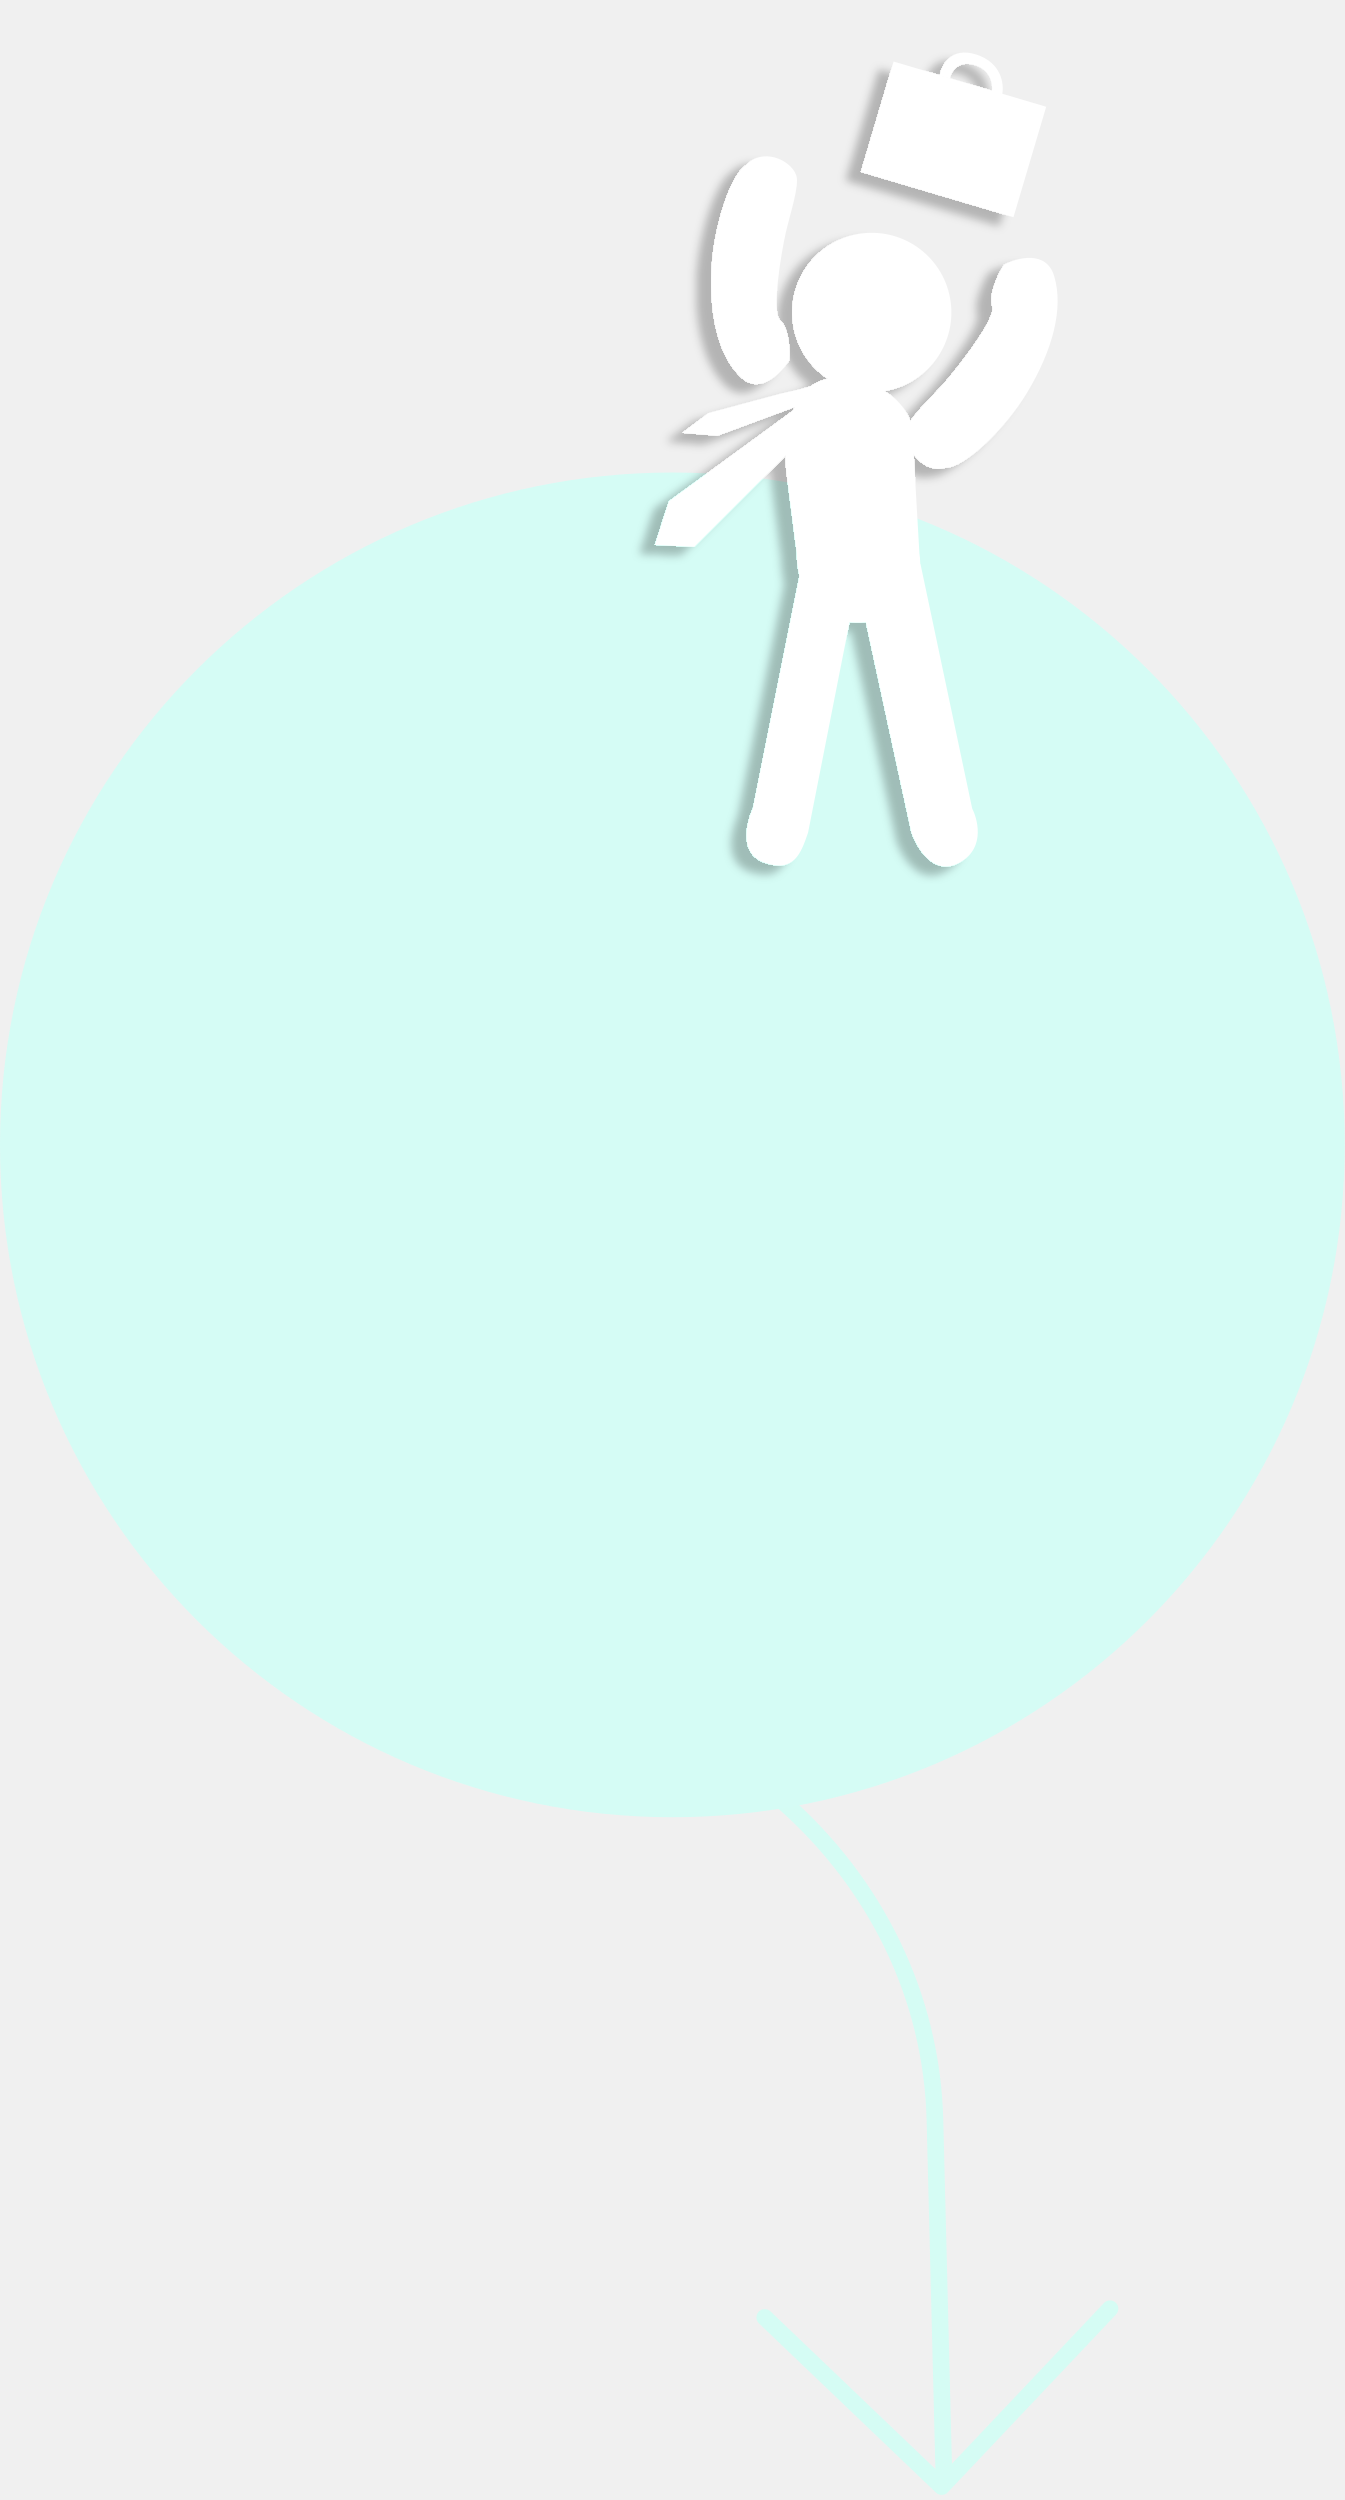
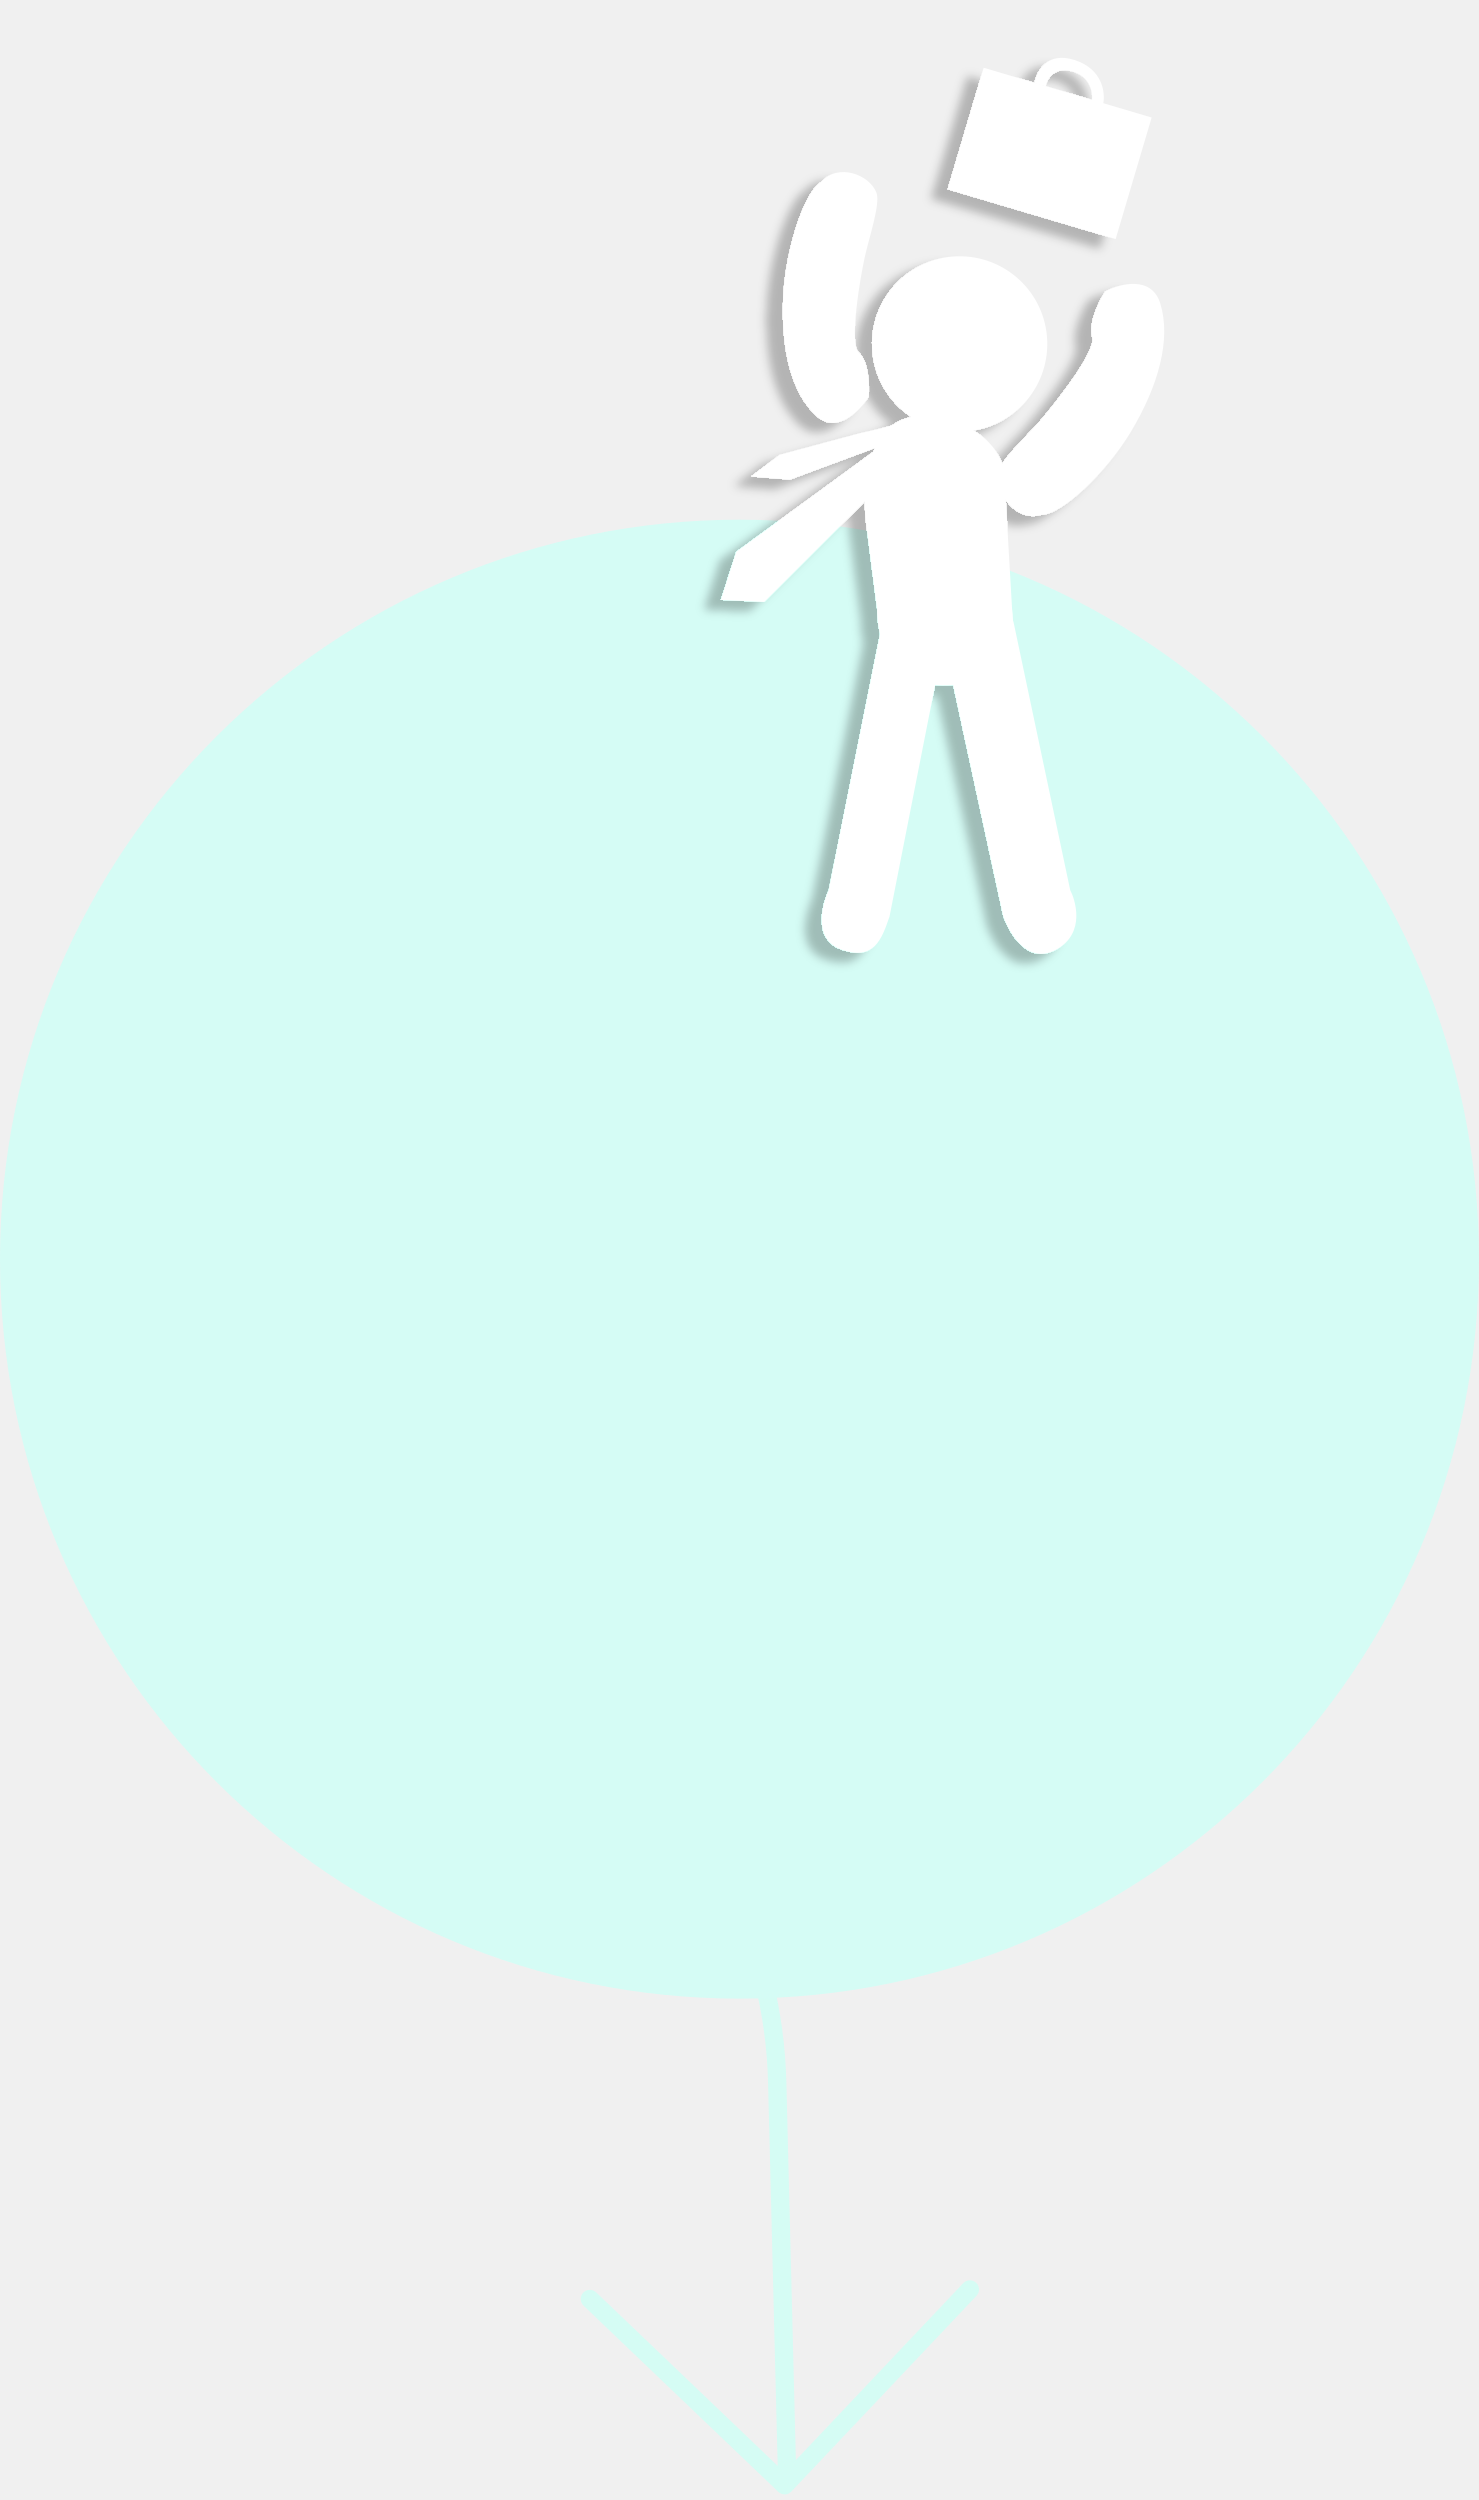
- <svg xmlns="http://www.w3.org/2000/svg" width="646" height="1201" viewBox="0 0 646 1201" fill="none">
-   <path d="M533.239 1109.12L452.413 1194.56L367.396 1113.29" stroke="#D5FCF4" stroke-width="8" stroke-linecap="round" stroke-linejoin="round" />
-   <path d="M453.53 1192.75L449.148 1018.44C446.123 898.106 338.993 803.192 209.859 806.438L186.477 807.026" stroke="#D5FCF4" stroke-width="8" stroke-linecap="round" stroke-linejoin="round" />
+ <svg xmlns="http://www.w3.org/2000/svg" width="646" height="1092" viewBox="0 0 646 1092" fill="none">
+   <path d="M423.643 1000.04L342.745 1085.56L257.652 1004.21" stroke="#D5FCF4" stroke-width="8" stroke-linecap="round" stroke-linejoin="round" />
+   <path d="M343.863 1083.74L339.477 909.279C336.45 788.836 229.224 693.837 99.974 697.086L76.572 697.675" stroke="#D5FCF4" stroke-width="8" stroke-linecap="round" stroke-linejoin="round" />
  <circle cx="323" cy="550" r="323" fill="#D5FCF5" />
-   <g filter="url(#filter0_d_715_88)">
-     <path d="M493.31 188.765C482.816 206.097 463.501 224.712 454.286 224.704C443.454 228.015 434.297 215.277 435.539 206.423C436.294 201.039 447.814 190.612 453.669 183.933C459.523 177.254 478.565 153.442 476.67 147.242C474.775 141.042 479.68 131.256 482.37 127.138C488.795 123.762 502.594 120.109 506.384 132.51C511.122 148.01 505.699 168.306 493.31 188.765Z" fill="white" />
-     <path d="M341.802 129.265C342.751 109.667 350.556 84.314 358.333 79.39C365.962 70.922 379.497 76.299 382.487 84.106C384.306 88.854 379.343 103.431 377.449 111.952C375.556 120.473 370.352 149.873 374.778 153.861C379.205 157.849 379.53 168.368 379.139 173.129C375.258 179.292 365.283 189.622 356.429 181.646C345.363 171.675 340.682 152.4 341.802 129.265Z" fill="white" />
-     <path d="M333.533 262.705L387.276 208.948C392.733 205.588 411.037 174.562 409.304 176.639C404.804 182.029 385.056 187.098 375.744 188.959L340.239 198.506L327.76 207.958L344.648 209.327L385.062 194.292L321.337 240.79L314.599 261.824L333.533 262.705Z" fill="white" />
-     <path d="M407.805 182.004C379.113 177.279 375.883 210.371 377.855 227.508L382.777 265.811C382.707 277 387.25 300.136 413.743 299.08C440.235 298.024 443.408 276.444 441.682 265.787L438.771 215.273C440.404 206.152 436.498 186.729 407.805 182.004Z" fill="white" />
-     <circle cx="418.793" cy="150.101" r="38.252" transform="rotate(-4.66161 418.793 150.101)" fill="white" />
-     <path d="M388.196 399.985L408.089 299.01C408.089 295.645 406.972 285.274 397.038 281.7C388.196 278.52 386.382 267.735 384.909 272.544L361.672 388.445C359.83 392.291 353.517 409.492 367.198 414.409C381.458 419.535 384.83 409.75 388.122 400.201L388.196 399.985Z" fill="white" />
-     <path d="M437.871 399.985L415.988 299.01C415.988 295.645 418.419 287.47 428.145 281.701C437.871 275.931 440.665 266.54 442.286 271.348L467.047 388.445C469.073 392.291 474.178 407.111 460.969 414.41C449.458 420.769 441.518 409.601 437.871 399.985Z" fill="white" />
-     <path d="M469.053 26.215C456.817 22.241 452.225 31.337 451.458 36.382L456.357 37.693C456.741 35.17 459.577 28.929 467.742 31.114C475.689 33.241 477.027 40.015 476.552 43.971L481.451 45.282C482.417 40.583 481.29 30.189 469.053 26.215Z" fill="white" />
-     <rect x="429.28" y="29.575" width="76.459" height="55.311" transform="rotate(16.5048 429.28 29.5747)" fill="white" />
+   <g filter="url(#filter0_d_727_58)">
+     <path d="M493.751 188.933C483.247 206.281 463.915 224.913 454.692 224.904C443.85 228.218 434.685 215.47 435.928 206.608C436.684 201.219 448.214 190.782 454.074 184.097C459.934 177.413 478.993 153.579 477.096 147.373C475.199 141.168 480.109 131.373 482.801 127.252C489.232 123.873 503.043 120.217 506.836 132.628C511.578 148.143 506.15 168.456 493.751 188.933Z" fill="white" />
+     <path d="M342.107 129.381C343.057 109.765 350.869 84.389 358.653 79.461C366.289 70.986 379.836 76.367 382.829 84.181C384.649 88.933 379.681 103.523 377.786 112.052C375.891 120.58 370.682 150.007 375.113 153.998C379.544 157.99 379.869 168.519 379.477 173.284C375.593 179.452 365.609 189.791 356.748 181.808C345.671 171.829 340.986 152.536 342.107 129.381Z" fill="white" />
+     <path d="M333.83 262.94L387.621 209.135C393.084 205.772 411.403 174.718 409.669 176.797C405.166 182.192 385.4 187.266 376.08 189.128L340.542 198.684L328.052 208.144L344.955 209.514L385.405 194.466L321.624 241.005L314.879 262.058L333.83 262.94Z" fill="white" />
+     <path d="M408.169 182.166C379.451 177.437 376.219 210.559 378.193 227.711L383.119 266.048C383.049 277.247 387.596 300.404 414.112 299.347C440.629 298.29 443.804 276.691 442.077 266.024L439.163 215.465C440.798 206.336 436.887 186.896 408.169 182.166Z" fill="white" />
+     <circle cx="419.167" cy="150.235" r="38.286" transform="rotate(-4.66161 419.167 150.235)" fill="white" />
+     <path d="M388.543 400.342L408.454 299.277C408.454 295.909 407.336 285.528 397.392 281.952C388.543 278.769 386.727 267.974 385.252 272.787L361.995 388.792C360.152 392.642 353.833 409.858 367.526 414.78C381.798 419.91 385.174 410.116 388.469 400.558L388.543 400.342Z" fill="white" />
+     <path d="M438.262 400.342L416.36 299.277C416.36 295.909 418.794 287.727 428.528 281.952C438.262 276.177 441.059 266.778 442.682 271.591L467.465 388.792C469.493 392.642 474.602 407.475 461.381 414.78C449.86 421.145 441.912 409.967 438.262 400.342Z" fill="white" />
+     <path d="M469.473 26.239C457.226 22.261 452.629 31.366 451.862 36.415L456.765 37.727C457.149 35.202 459.988 28.956 468.161 31.142C476.115 33.271 477.454 40.051 476.978 44.011L481.882 45.323C482.848 40.619 481.72 30.217 469.473 26.239Z" fill="white" />
+     <rect x="429.664" y="29.601" width="76.527" height="55.361" transform="rotate(16.5048 429.664 29.6013)" fill="white" />
  </g>
  <defs>
-     <filter id="filter0_d_715_88" x="303.599" y="25.238" width="204.485" height="399.038" filterUnits="userSpaceOnUse" color-interpolation-filters="sRGB">
+     <filter id="filter0_d_727_58" x="303.879" y="25.261" width="204.658" height="399.387" filterUnits="userSpaceOnUse" color-interpolation-filters="sRGB">
      <feFlood flood-opacity="0" result="BackgroundImageFix" />
      <feColorMatrix in="SourceAlpha" type="matrix" values="0 0 0 0 0 0 0 0 0 0 0 0 0 0 0 0 0 0 127 0" result="hardAlpha" />
      <feOffset dx="-7" dy="4" />
      <feGaussianBlur stdDeviation="2" />
      <feComposite in2="hardAlpha" operator="out" />
      <feColorMatrix type="matrix" values="0 0 0 0 0 0 0 0 0 0 0 0 0 0 0 0 0 0 0.25 0" />
-       <feBlend mode="normal" in2="BackgroundImageFix" result="effect1_dropShadow_715_88" />
-       <feBlend mode="normal" in="SourceGraphic" in2="effect1_dropShadow_715_88" result="shape" />
+       <feBlend mode="normal" in2="BackgroundImageFix" result="effect1_dropShadow_727_58" />
+       <feBlend mode="normal" in="SourceGraphic" in2="effect1_dropShadow_727_58" result="shape" />
    </filter>
  </defs>
</svg>
